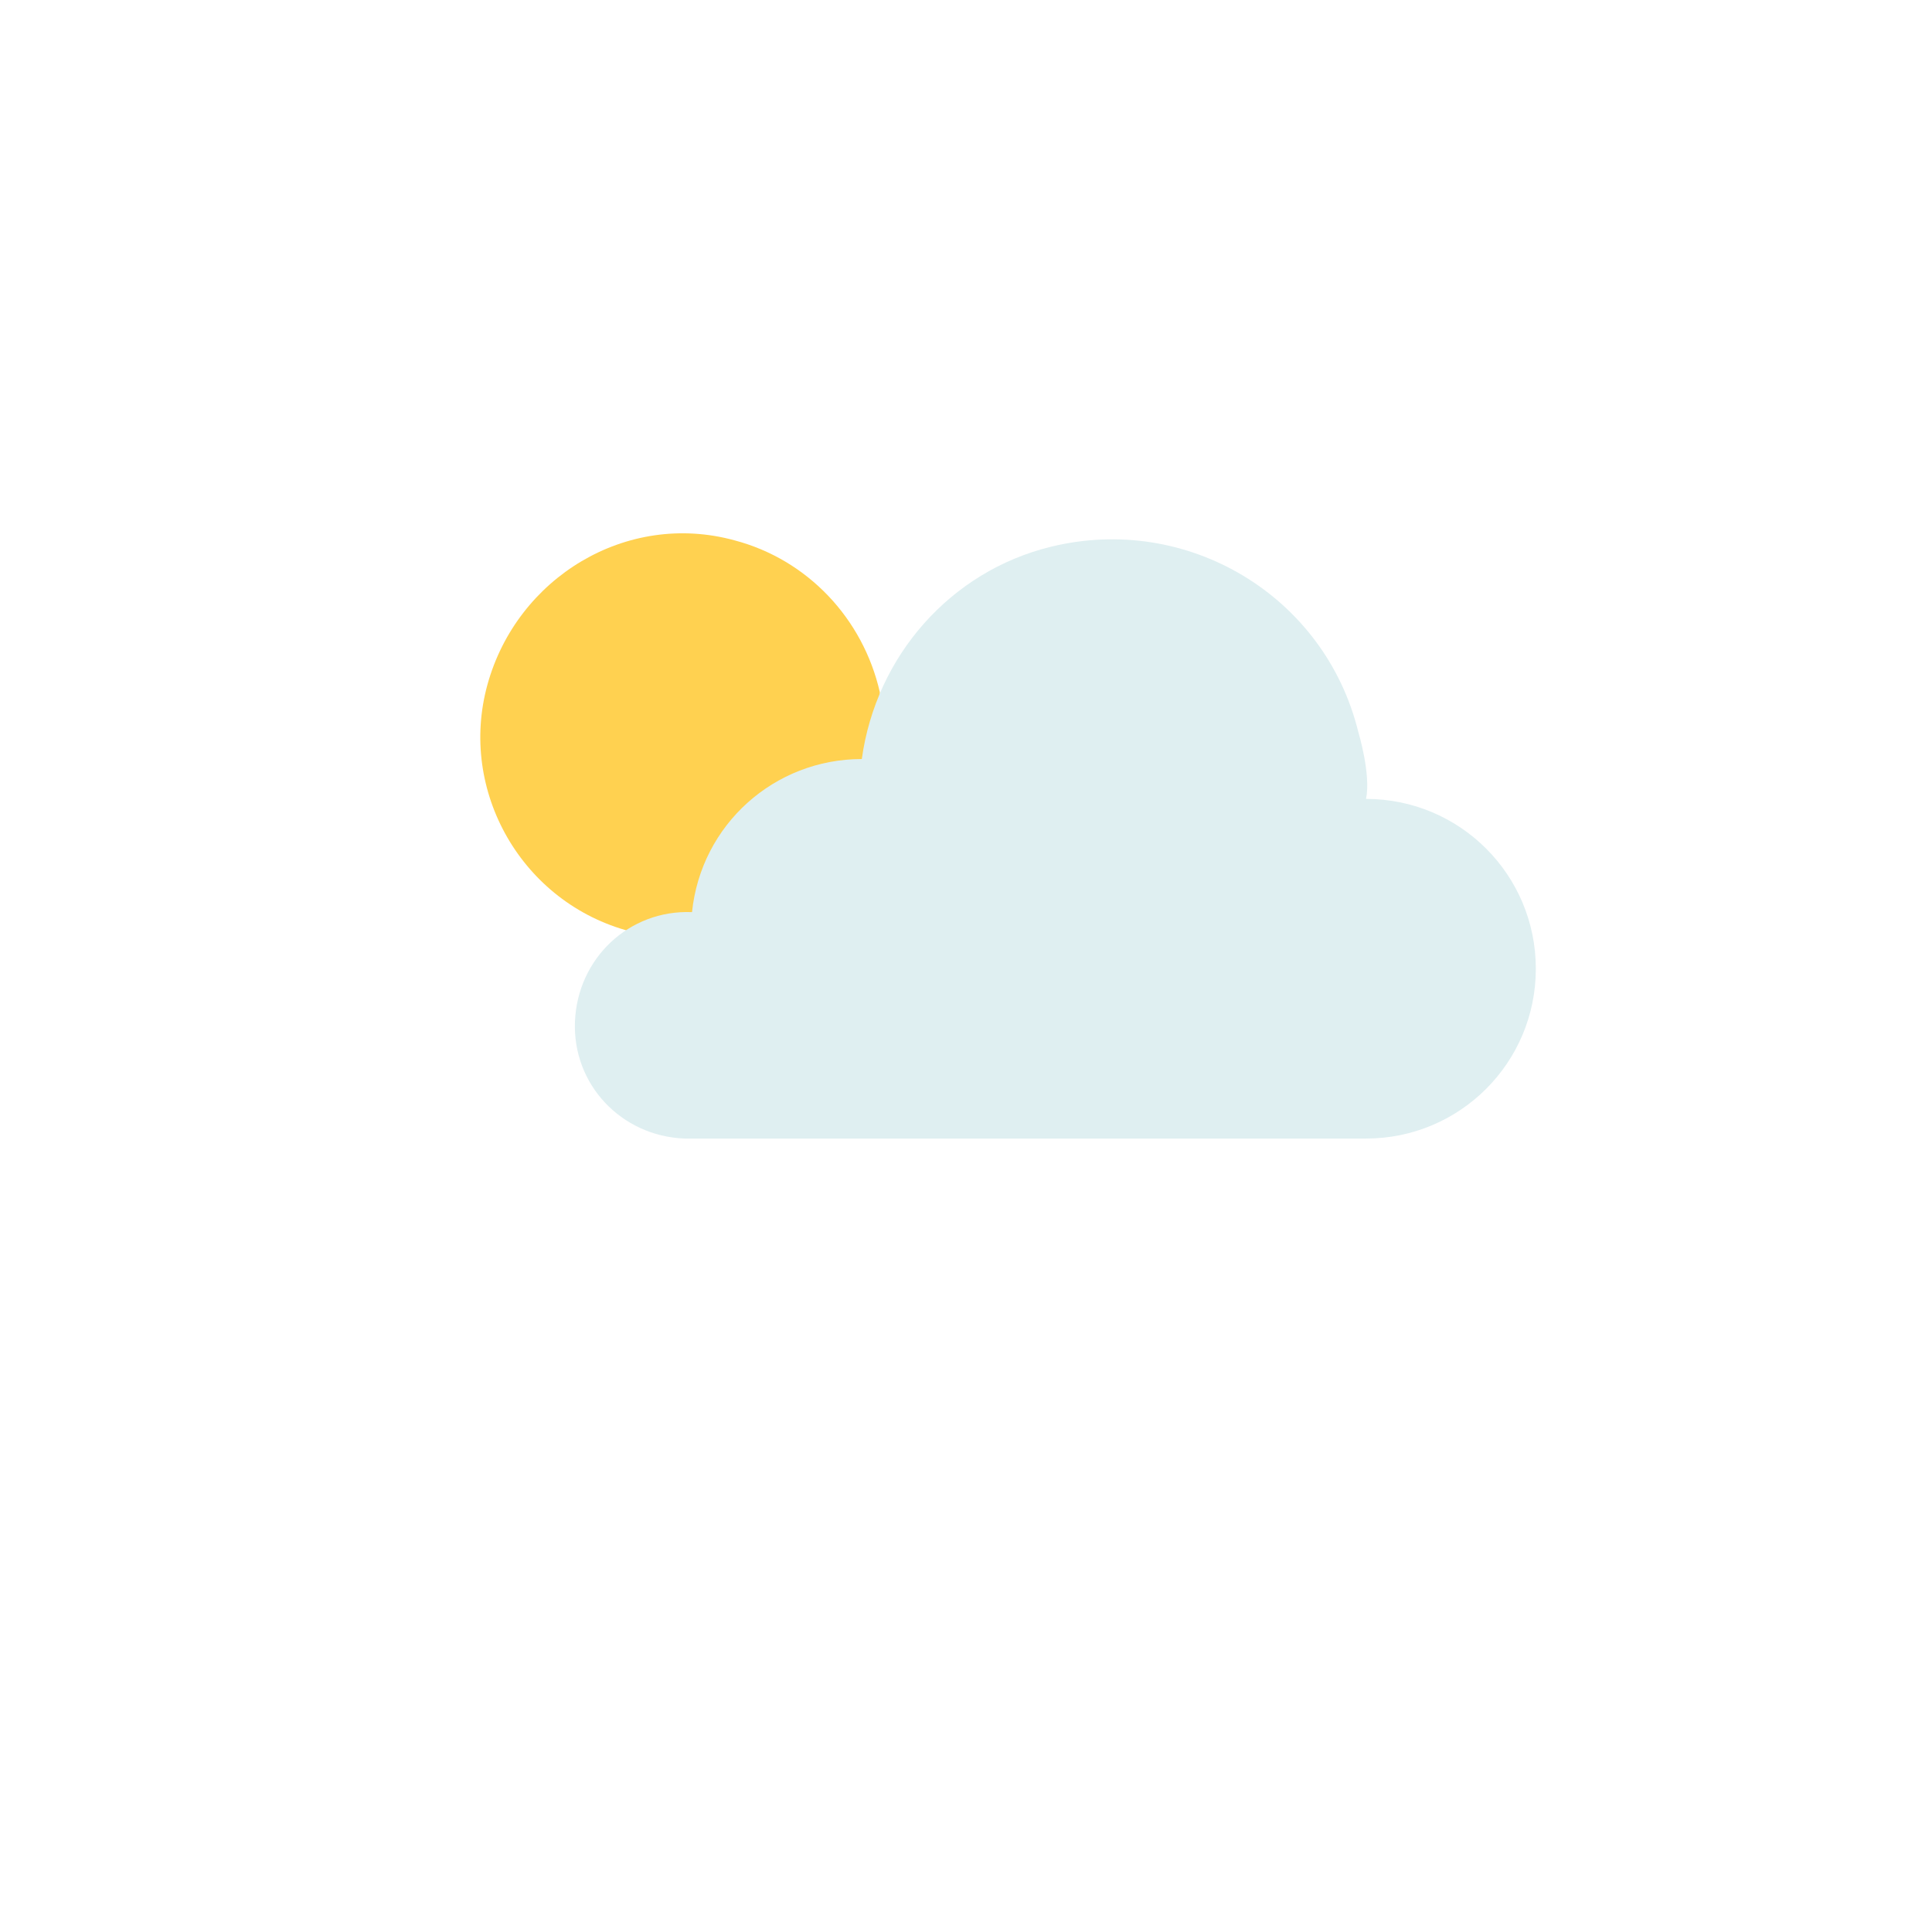
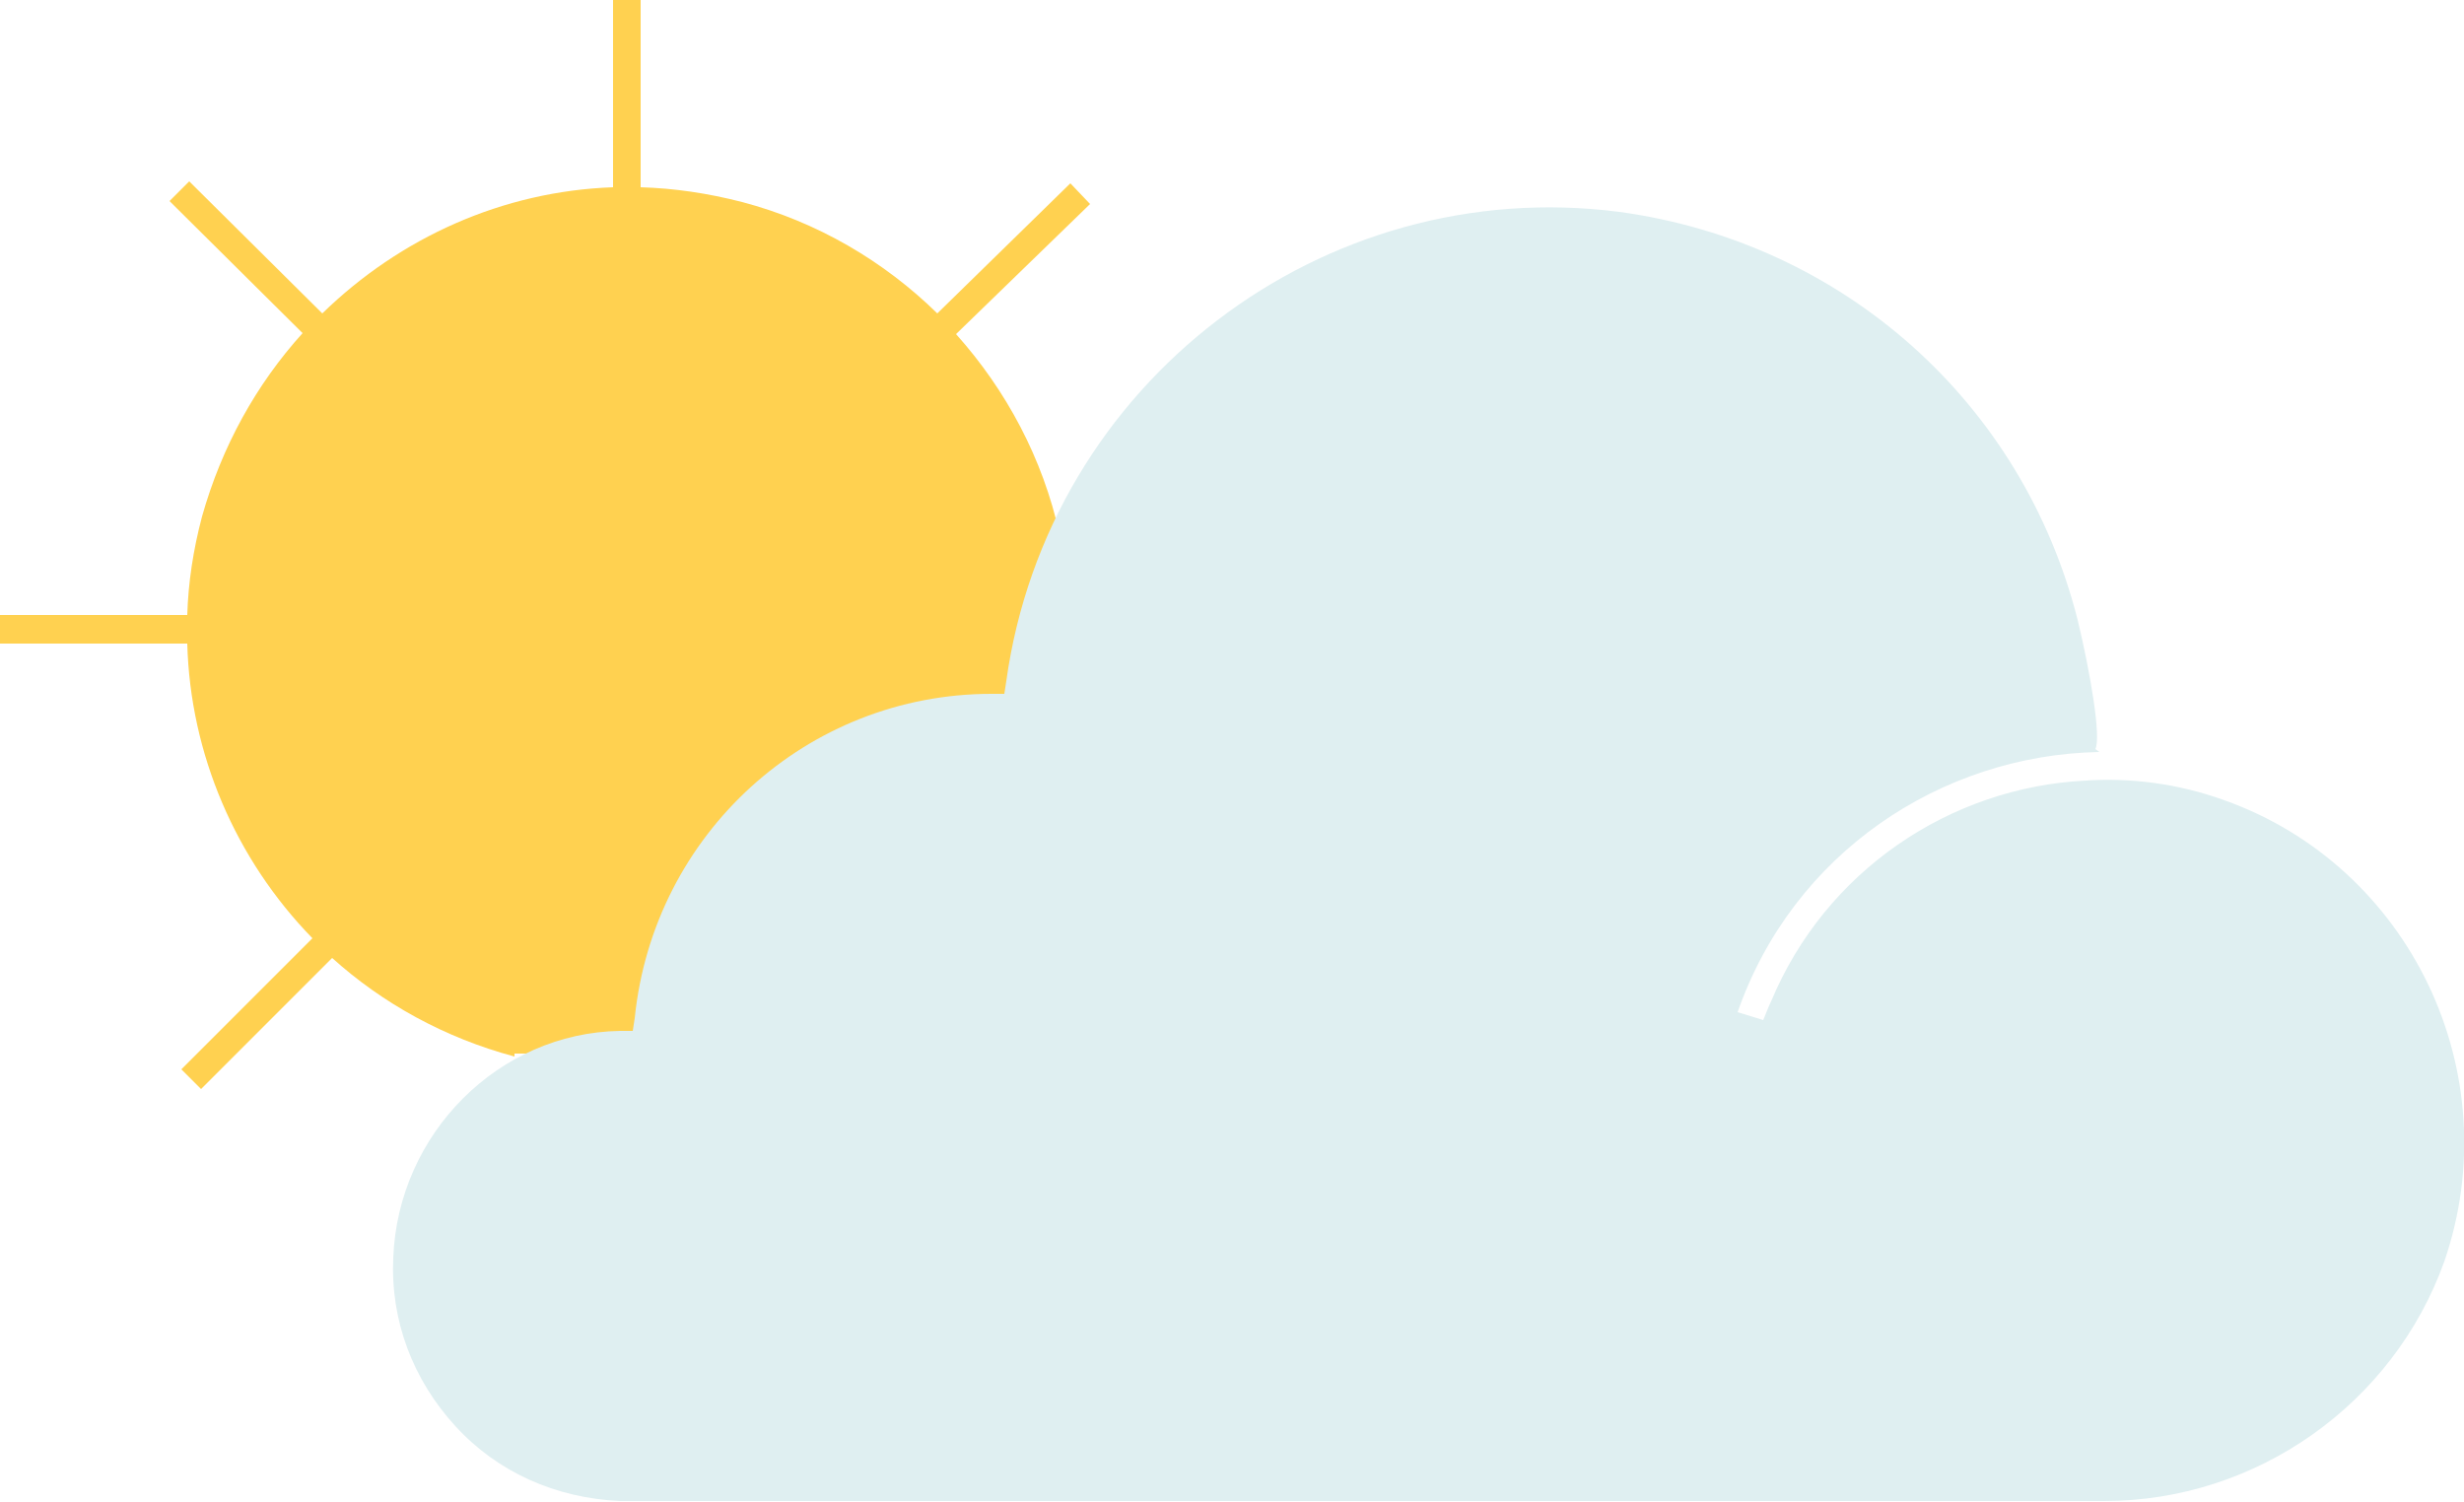
- <svg xmlns="http://www.w3.org/2000/svg" version="1.1" id="Layer_1" x="0px" y="0px" viewBox="0 0 150.2 150" style="enable-background:new 0 0 150.2 150;" xml:space="preserve">
+ <svg xmlns="http://www.w3.org/2000/svg" version="1.1" id="Layer_1" x="0px" y="0px" viewBox="0 0 250 152.3" style="enable-background:new 0 0 250 152.3;" xml:space="preserve">
  <style type="text/css">
- 	.st0{fill:none; }
- 	.st1{fill:#FFD150; }
- 	.st2{fill:#DFEFF1;}
- 	.st3{fill:none; }
+ 	.wst0{fill:#FFD150;}
+ 	.st1{fill:#DFEFF1;}
</style>
-   <g id="Solid">
-     <line class="st0" x1="53" y1="41.4" x2="53" y2="34.8" />
-     <line class="st0" x1="41.8" y1="46.3" x2="37.1" y2="41.6" />
-     <line class="st0" x1="37.3" y1="57.2" x2="30.7" y2="57.2" />
-     <line class="st0" x1="64.4" y1="46.3" x2="69.1" y2="41.7" />
-     <line class="st0" x1="37.5" y1="73.2" x2="42.2" y2="68.5" />
-     <path class="st1" d="M49,72.4c-8.4-2.2-13.4-10.9-11.1-19.2S48.7,39.7,57.1,42c5.7,1.5,10,6.1,11.3,11.8v18.5H49z" />
-     <path class="st2" d="M106.2,62.1c0.4-1.9-0.6-5.2-0.6-5.2c-2.6-10.6-13.3-17-23.9-14.4C73.9,44.4,68.1,51,67,59   c-6.8,0-12.5,5.1-13.2,11.9c-4.9-0.2-8.9,3.6-9.1,8.5c-0.2,4.9,3.6,8.9,8.5,9.1c0.2,0,0.4,0,0.6,0h52.4c7.3,0,13.2-5.9,13.2-13.2   S113.5,62.1,106.2,62.1c-5.6,0-10.6,3.5-12.5,8.8" />
-     <path class="st3" d="M93.8,70.9c2.4-6.9,10-10.5,16.9-8.1c6.9,2.4,10.5,10,8.1,16.9c-1.9,5.3-6.9,8.8-12.5,8.8H53.8   c-4.9,0.2-8.9-3.6-9.1-8.5c-0.2-4.9,3.6-8.9,8.5-9.1c0.2,0,0.4,0,0.6,0C54.5,64.1,60.2,59,67,59c1.4-10.8,11.3-18.4,22.1-17   c8,1.1,14.6,6.9,16.6,14.8c0,0,1,4.1,0.6,4.9" />
+   <g>
+     <path class="wst0" d="M97,33.9c5.1,5.7,8.8,12.6,10.5,20.3v52.7H52.2v0.3c-7.1-1.9-13.4-5.4-18.5-10l-13.3,13.3l-2-2l13.3-13.3   c-7.8-8-12.4-18.7-12.7-29.9H0v-2.9h19c0.1-3.3,0.6-6.6,1.5-10c2-7.1,5.5-13.4,10.2-18.6L17.2,20.4l2-2l13.5,13.4   C40.6,24.1,51,19.4,62.2,19V0H65v19c3.4,0.1,6.8,0.6,10.3,1.5c7.6,2,14.4,6,19.8,11.3l13.5-13.2l2,2.1L97,33.9z" />
+     <path class="st1" d="M248,128c-5.2,14.5-19.1,24.3-34.5,24.3H62.9c-6.5-0.3-12.4-2.9-16.7-7.6s-6.6-10.7-6.3-17.1   c0.5-12.6,10.7-22.8,23-23h1.3l0.2-1.3c1.9-18.7,17.5-32.9,36.2-32.9h1.3l0.2-1.3c4.2-30.2,32.1-51.5,62.2-47.6   c22.7,3.1,40.9,19.3,46.5,41.4c1.3,5.4,2.4,11.9,1.8,13.1l0.4,0.3c-16.1,0.3-31.1,10.3-36.7,26.4l1.3,0.4l1.3,0.4   c0.3-0.7,0.5-1.3,0.8-1.9c5.5-13.2,18.1-21.7,31.9-22.4c4.6-0.3,9.4,0.3,14.1,2C244.5,87.9,254.6,108.8,248,128z" />
  </g>
</svg>
